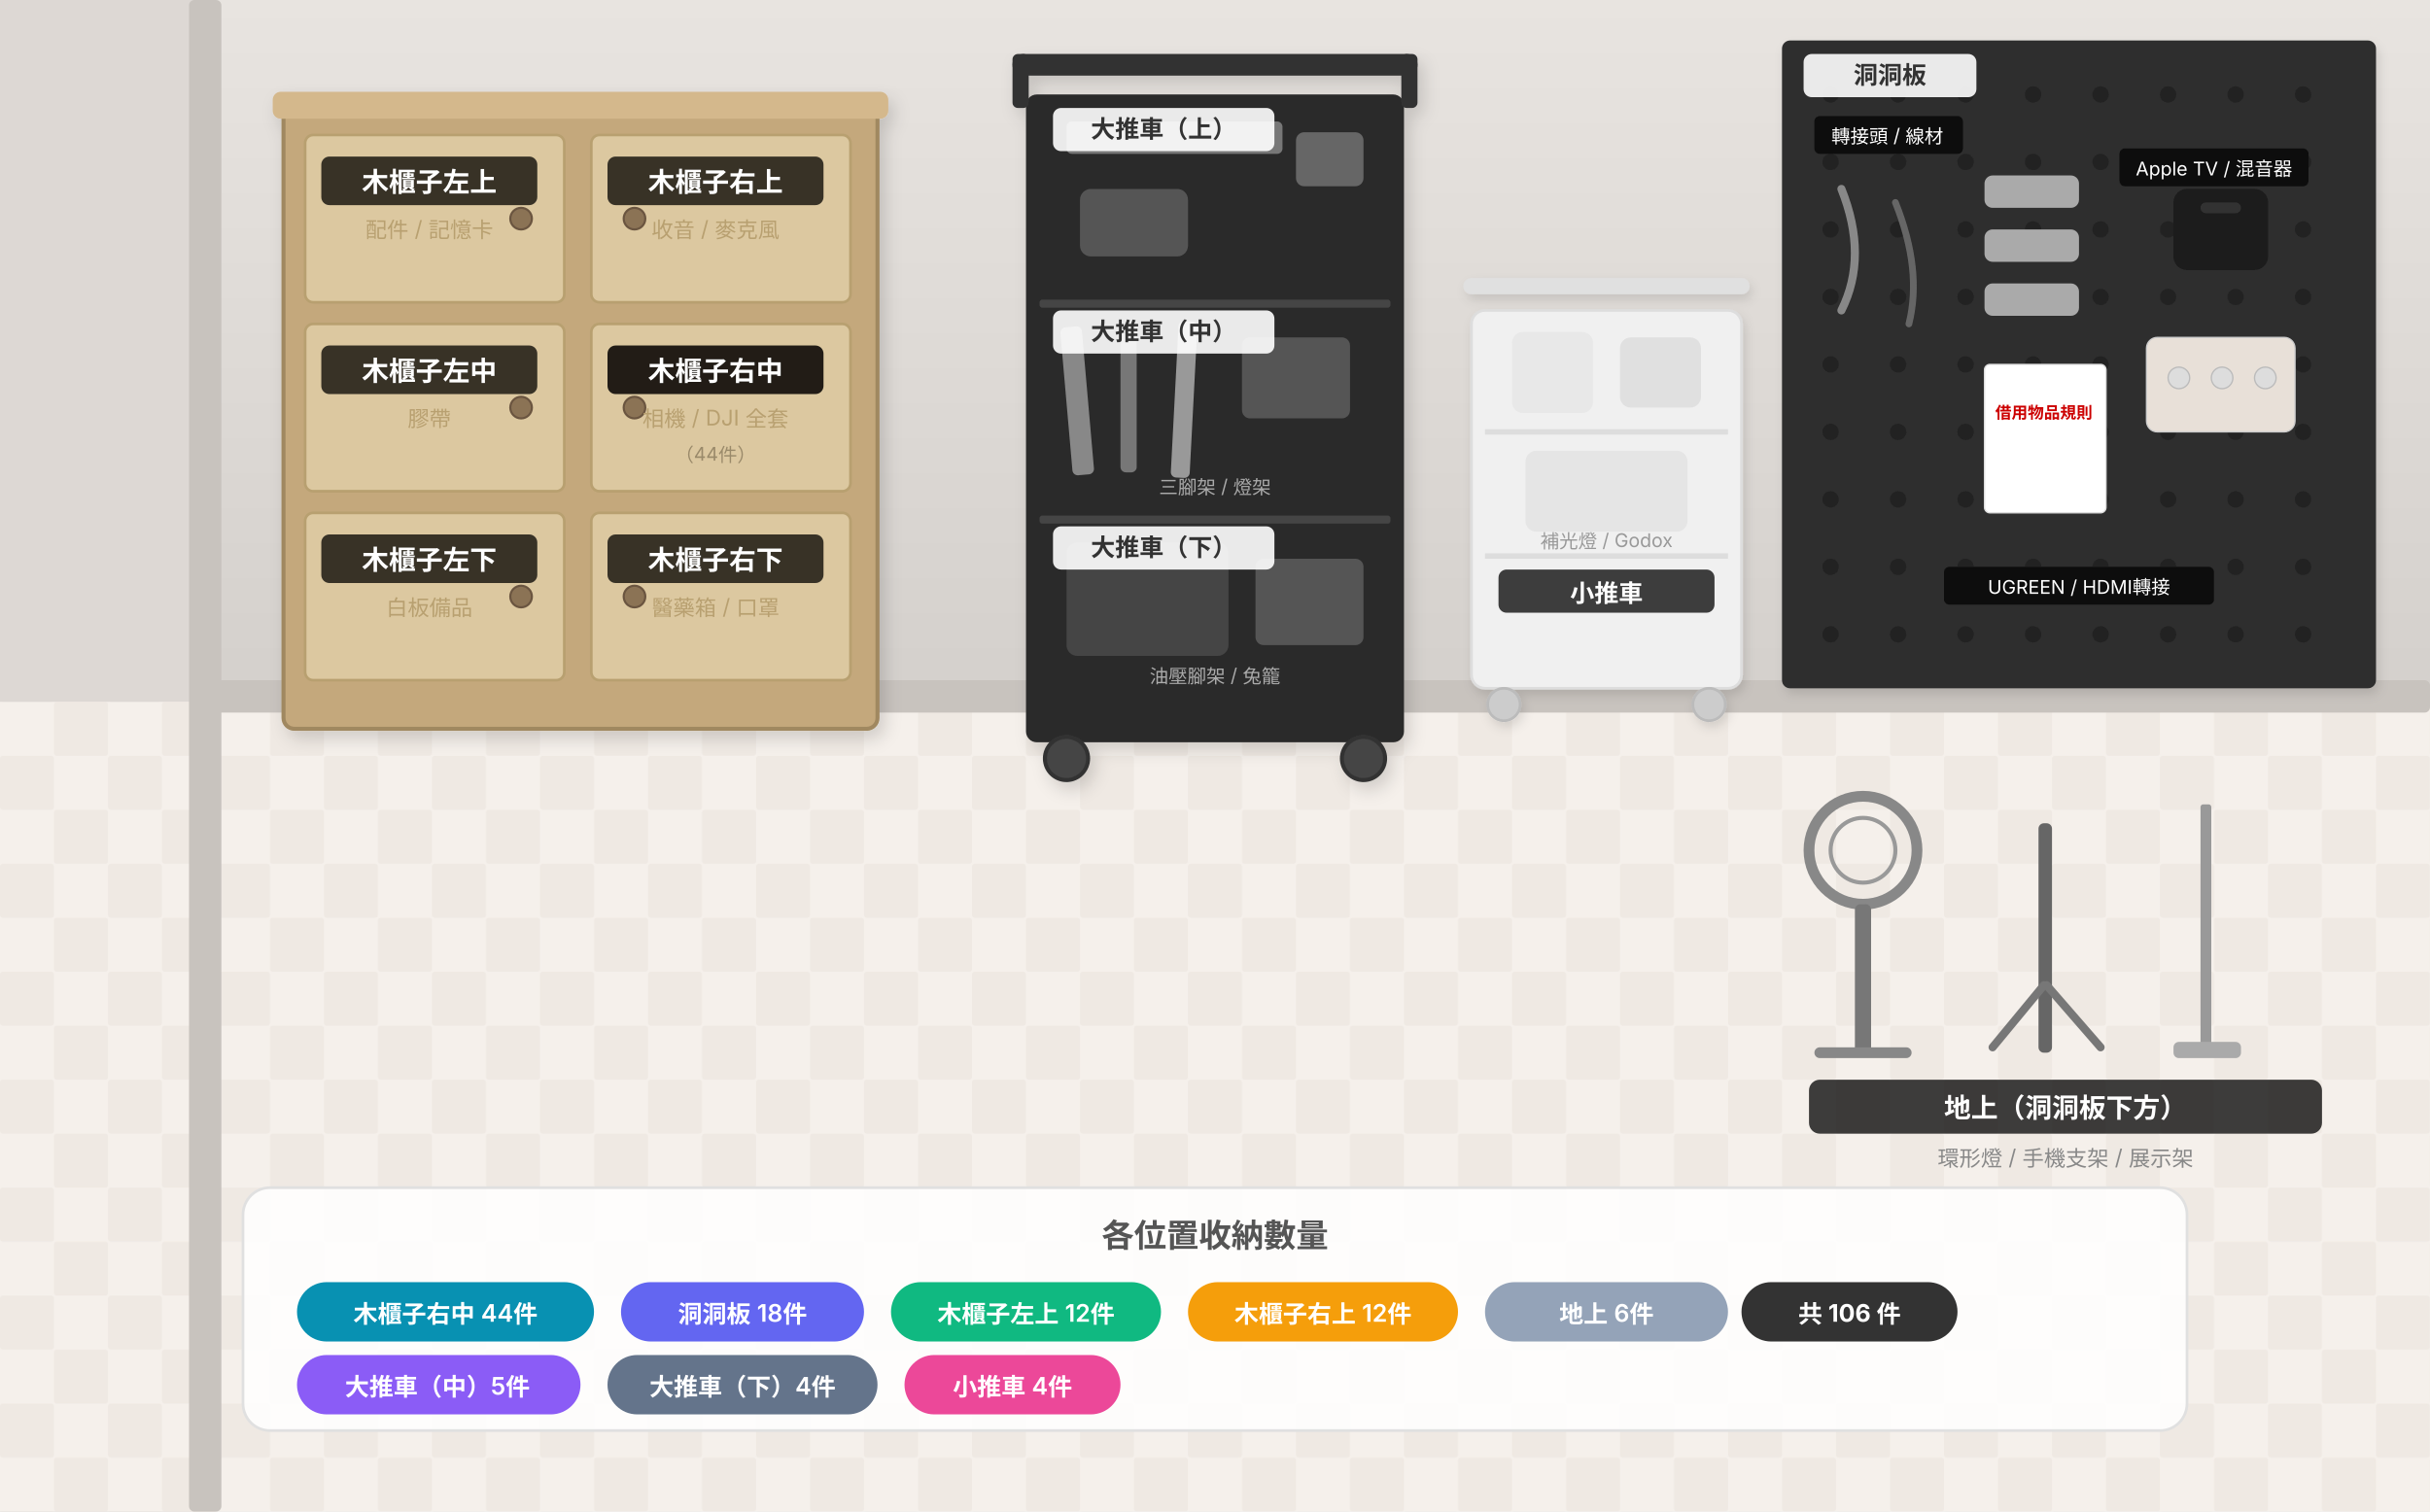
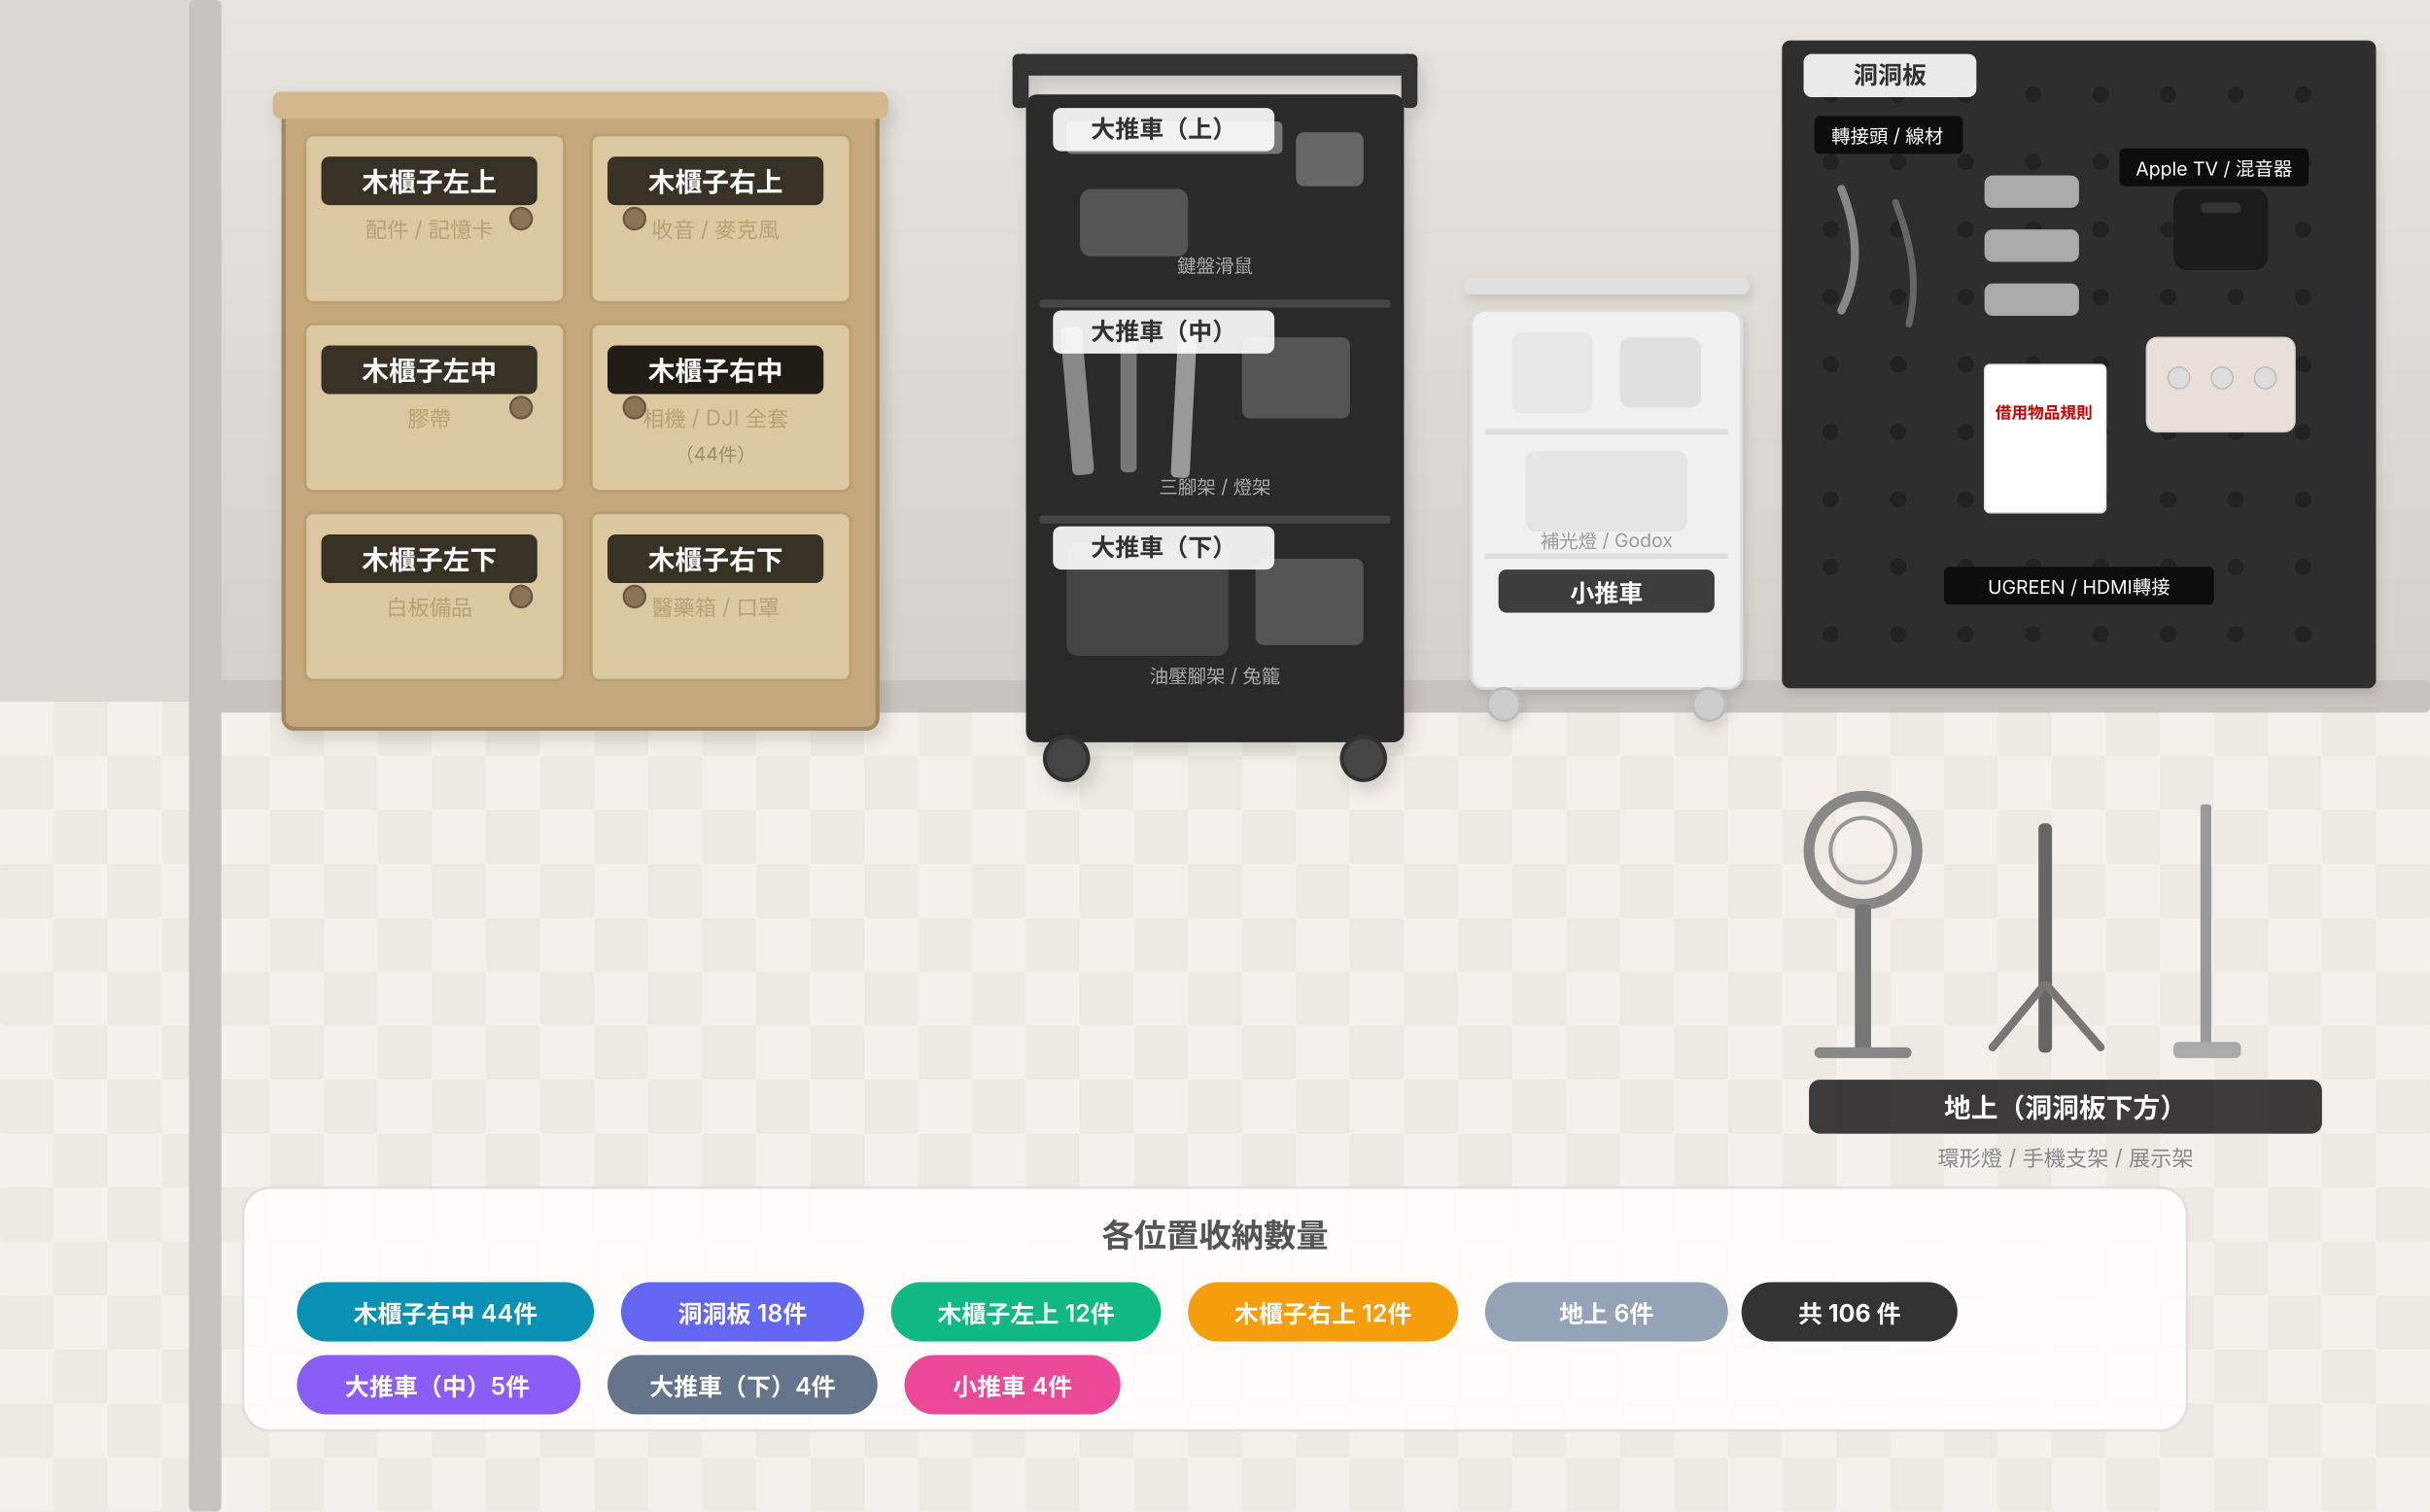
<svg xmlns="http://www.w3.org/2000/svg" viewBox="0 0 900 560" font-family="-apple-system, 'PingFang TC', 'Noto Sans TC', sans-serif">
  <defs>
    <pattern id="floor" width="40" height="40" patternUnits="userSpaceOnUse">
      <rect width="40" height="40" fill="#f5f0eb" />
      <rect x="0" y="0" width="20" height="20" fill="#efe9e3" rx="1" />
      <rect x="20" y="20" width="20" height="20" fill="#efe9e3" rx="1" />
    </pattern>
    <linearGradient id="wallGrad" x1="0" y1="0" x2="0" y2="1">
      <stop offset="0%" stop-color="#e8e4e0" />
      <stop offset="100%" stop-color="#d4d0cc" />
    </linearGradient>
    <filter id="shadow" x="-5%" y="-5%" width="115%" height="115%">
      <feDropShadow dx="2" dy="3" stdDeviation="3" flood-opacity="0.15" />
    </filter>
    <filter id="shadowSm" x="-5%" y="-5%" width="115%" height="115%">
      <feDropShadow dx="1" dy="2" stdDeviation="2" flood-opacity="0.12" />
    </filter>
  </defs>
  <rect x="0" y="0" width="900" height="260" fill="url(#wallGrad)" />
  <rect x="0" y="0" width="80" height="560" fill="#ddd8d4" />
  <rect x="0" y="260" width="900" height="300" fill="url(#floor)" />
  <rect x="80" y="252" width="820" height="12" fill="#c8c3be" rx="2" />
  <rect x="70" y="0" width="12" height="560" fill="#c8c3be" rx="2" />
  <g transform="translate(105, 40)" filter="url(#shadow)">
    <rect x="0" y="0" width="220" height="230" fill="#c4a87c" rx="4" stroke="#a08860" stroke-width="1.5" />
    <rect x="-4" y="-6" width="228" height="10" fill="#d4b88c" rx="3" />
    <rect x="8" y="10" width="96" height="62" fill="#dcc8a0" rx="3" stroke="#b8a070" stroke-width="1" />
    <circle cx="88" cy="41" r="4" fill="#8b7355" stroke="#6b5540" stroke-width="0.8" />
    <rect x="114" y="10" width="96" height="62" fill="#dcc8a0" rx="3" stroke="#b8a070" stroke-width="1" />
    <circle cx="130" cy="41" r="4" fill="#8b7355" stroke="#6b5540" stroke-width="0.8" />
    <rect x="8" y="80" width="96" height="62" fill="#dcc8a0" rx="3" stroke="#b8a070" stroke-width="1" />
    <circle cx="88" cy="111" r="4" fill="#8b7355" stroke="#6b5540" stroke-width="0.8" />
    <rect x="114" y="80" width="96" height="62" fill="#dcc8a0" rx="3" stroke="#b8a070" stroke-width="1" />
    <circle cx="130" cy="111" r="4" fill="#8b7355" stroke="#6b5540" stroke-width="0.8" />
    <rect x="8" y="150" width="96" height="62" fill="#dcc8a0" rx="3" stroke="#b8a070" stroke-width="1" />
    <circle cx="88" cy="181" r="4" fill="#8b7355" stroke="#6b5540" stroke-width="0.8" />
    <rect x="114" y="150" width="96" height="62" fill="#dcc8a0" rx="3" stroke="#b8a070" stroke-width="1" />
    <circle cx="130" cy="181" r="4" fill="#8b7355" stroke="#6b5540" stroke-width="0.8" />
    <rect x="14" y="18" width="80" height="18" fill="rgba(0,0,0,0.75)" rx="3" />
    <text x="54" y="31" text-anchor="middle" font-size="10" fill="white" font-weight="600">木櫃子左上</text>
    <text x="54" y="48" text-anchor="middle" font-size="8" fill="#b8a070">配件 / 記憶卡</text>
    <rect x="120" y="18" width="80" height="18" fill="rgba(0,0,0,0.75)" rx="3" />
    <text x="160" y="31" text-anchor="middle" font-size="10" fill="white" font-weight="600">木櫃子右上</text>
    <text x="160" y="48" text-anchor="middle" font-size="8" fill="#b8a070">收音 / 麥克風</text>
    <rect x="14" y="88" width="80" height="18" fill="rgba(0,0,0,0.75)" rx="3" />
    <text x="54" y="101" text-anchor="middle" font-size="10" fill="white" font-weight="600">木櫃子左中</text>
    <text x="54" y="118" text-anchor="middle" font-size="8" fill="#b8a070">膠帶</text>
    <rect x="120" y="88" width="80" height="18" fill="rgba(0,0,0,0.85)" rx="3" />
    <text x="160" y="101" text-anchor="middle" font-size="10" fill="white" font-weight="700">木櫃子右中</text>
    <text x="160" y="118" text-anchor="middle" font-size="8" fill="#b8a070">相機 / DJI 全套</text>
    <text x="160" y="131" text-anchor="middle" font-size="7" fill="#9a8a6a">（44件）</text>
    <rect x="14" y="158" width="80" height="18" fill="rgba(0,0,0,0.75)" rx="3" />
    <text x="54" y="171" text-anchor="middle" font-size="10" fill="white" font-weight="600">木櫃子左下</text>
    <text x="54" y="188" text-anchor="middle" font-size="8" fill="#b8a070">白板備品</text>
    <rect x="120" y="158" width="80" height="18" fill="rgba(0,0,0,0.75)" rx="3" />
    <text x="160" y="171" text-anchor="middle" font-size="10" fill="white" font-weight="600">木櫃子右下</text>
    <text x="160" y="188" text-anchor="middle" font-size="8" fill="#b8a070">醫藥箱 / 口罩</text>
  </g>
  <g transform="translate(380, 35)" filter="url(#shadow)">
    <rect x="0" y="0" width="140" height="240" fill="#2a2a2a" rx="4" />
    <circle cx="15" cy="246" r="8" fill="#444" stroke="#333" stroke-width="1.5" />
    <circle cx="125" cy="246" r="8" fill="#444" stroke="#333" stroke-width="1.5" />
    <rect x="-5" y="-15" width="150" height="8" fill="#333" rx="4" />
    <rect x="-5" y="-15" width="6" height="20" fill="#333" rx="2" />
    <rect x="139" y="-15" width="6" height="20" fill="#333" rx="2" />
    <rect x="5" y="76" width="130" height="3" fill="#444" rx="1" />
    <rect x="5" y="156" width="130" height="3" fill="#444" rx="1" />
    <rect x="15" y="10" width="80" height="12" fill="#777" rx="2" />
    <rect x="100" y="14" width="25" height="20" fill="#666" rx="3" />
    <rect x="20" y="35" width="40" height="25" fill="#555" rx="4" />
    <rect x="15" y="86" width="8" height="55" fill="#888" rx="2" transform="rotate(-5 19 114)" />
    <rect x="35" y="88" width="6" height="52" fill="#777" rx="2" />
    <rect x="55" y="84" width="7" height="58" fill="#999" rx="2" transform="rotate(3 58 114)" />
    <rect x="80" y="90" width="40" height="30" fill="#555" rx="3" />
    <rect x="15" y="166" width="60" height="42" fill="#444" rx="4" />
    <rect x="85" y="172" width="40" height="32" fill="#555" rx="3" />
    <rect x="10" y="5" width="82" height="16" fill="rgba(255,255,255,0.9)" rx="3" />
    <text x="51" y="16" text-anchor="middle" font-size="9" fill="#333" font-weight="700">大推車（上）</text>
+     <text x="70" y="66" text-anchor="middle" font-size="7" fill="#aaa">鍵盤滑鼠</text>
    <rect x="10" y="80" width="82" height="16" fill="rgba(255,255,255,0.9)" rx="3" />
    <text x="51" y="91" text-anchor="middle" font-size="9" fill="#333" font-weight="700">大推車（中）</text>
    <text x="70" y="148" text-anchor="middle" font-size="7" fill="#aaa">三腳架 / 燈架</text>
    <rect x="10" y="160" width="82" height="16" fill="rgba(255,255,255,0.9)" rx="3" />
    <text x="51" y="171" text-anchor="middle" font-size="9" fill="#333" font-weight="700">大推車（下）</text>
    <text x="70" y="218" text-anchor="middle" font-size="7" fill="#aaa">油壓腳架 / 兔籠</text>
  </g>
  <g transform="translate(545, 115)" filter="url(#shadowSm)">
    <rect x="0" y="0" width="100" height="140" fill="#f0f0f0" rx="5" stroke="#ddd" stroke-width="1" />
    <rect x="-3" y="-12" width="106" height="6" fill="#e0e0e0" rx="3" />
    <circle cx="12" cy="146" r="6" fill="#ccc" stroke="#bbb" stroke-width="1" />
    <circle cx="88" cy="146" r="6" fill="#ccc" stroke="#bbb" stroke-width="1" />
    <rect x="5" y="44" width="90" height="2" fill="#ddd" />
    <rect x="5" y="90" width="90" height="2" fill="#ddd" />
    <rect x="15" y="8" width="30" height="30" fill="#e8e8e8" rx="4" />
    <rect x="55" y="10" width="30" height="26" fill="#e0e0e0" rx="4" />
    <rect x="20" y="52" width="60" height="30" fill="#e5e5e5" rx="4" />
    <rect x="10" y="96" width="80" height="16" fill="rgba(0,0,0,0.75)" rx="3" />
    <text x="50" y="108" text-anchor="middle" font-size="9" fill="white" font-weight="600">小推車</text>
    <text x="50" y="88" text-anchor="middle" font-size="7" fill="#999">補光燈 / Godox</text>
  </g>
  <g transform="translate(660, 15)" filter="url(#shadowSm)">
    <rect x="0" y="0" width="220" height="240" fill="#2d2d2d" rx="3" />
    <g fill="#222">
      <circle cx="18" cy="20" r="3" />
      <circle cx="43" cy="20" r="3" />
      <circle cx="68" cy="20" r="3" />
      <circle cx="93" cy="20" r="3" />
      <circle cx="118" cy="20" r="3" />
      <circle cx="143" cy="20" r="3" />
      <circle cx="168" cy="20" r="3" />
      <circle cx="193" cy="20" r="3" />
      <circle cx="18" cy="45" r="3" />
      <circle cx="43" cy="45" r="3" />
      <circle cx="68" cy="45" r="3" />
      <circle cx="93" cy="45" r="3" />
      <circle cx="118" cy="45" r="3" />
      <circle cx="143" cy="45" r="3" />
      <circle cx="168" cy="45" r="3" />
      <circle cx="193" cy="45" r="3" />
      <circle cx="18" cy="70" r="3" />
      <circle cx="43" cy="70" r="3" />
      <circle cx="68" cy="70" r="3" />
      <circle cx="93" cy="70" r="3" />
      <circle cx="118" cy="70" r="3" />
      <circle cx="143" cy="70" r="3" />
      <circle cx="168" cy="70" r="3" />
      <circle cx="193" cy="70" r="3" />
      <circle cx="18" cy="95" r="3" />
      <circle cx="43" cy="95" r="3" />
      <circle cx="68" cy="95" r="3" />
      <circle cx="93" cy="95" r="3" />
      <circle cx="118" cy="95" r="3" />
      <circle cx="143" cy="95" r="3" />
      <circle cx="168" cy="95" r="3" />
      <circle cx="193" cy="95" r="3" />
      <circle cx="18" cy="120" r="3" />
      <circle cx="43" cy="120" r="3" />
      <circle cx="68" cy="120" r="3" />
      <circle cx="93" cy="120" r="3" />
      <circle cx="118" cy="120" r="3" />
      <circle cx="143" cy="120" r="3" />
      <circle cx="168" cy="120" r="3" />
      <circle cx="193" cy="120" r="3" />
      <circle cx="18" cy="145" r="3" />
      <circle cx="43" cy="145" r="3" />
      <circle cx="68" cy="145" r="3" />
      <circle cx="93" cy="145" r="3" />
      <circle cx="118" cy="145" r="3" />
      <circle cx="143" cy="145" r="3" />
      <circle cx="168" cy="145" r="3" />
      <circle cx="193" cy="145" r="3" />
      <circle cx="18" cy="170" r="3" />
      <circle cx="43" cy="170" r="3" />
      <circle cx="68" cy="170" r="3" />
      <circle cx="93" cy="170" r="3" />
      <circle cx="118" cy="170" r="3" />
      <circle cx="143" cy="170" r="3" />
      <circle cx="168" cy="170" r="3" />
      <circle cx="193" cy="170" r="3" />
      <circle cx="18" cy="195" r="3" />
      <circle cx="43" cy="195" r="3" />
      <circle cx="68" cy="195" r="3" />
      <circle cx="93" cy="195" r="3" />
      <circle cx="118" cy="195" r="3" />
      <circle cx="143" cy="195" r="3" />
      <circle cx="168" cy="195" r="3" />
      <circle cx="193" cy="195" r="3" />
      <circle cx="18" cy="220" r="3" />
      <circle cx="43" cy="220" r="3" />
      <circle cx="68" cy="220" r="3" />
      <circle cx="93" cy="220" r="3" />
      <circle cx="118" cy="220" r="3" />
      <circle cx="143" cy="220" r="3" />
      <circle cx="168" cy="220" r="3" />
      <circle cx="193" cy="220" r="3" />
    </g>
    <path d="M22,55 Q32,80 22,100" stroke="#888" stroke-width="3" fill="none" stroke-linecap="round" />
    <path d="M42,60 Q52,85 47,105" stroke="#666" stroke-width="2.5" fill="none" stroke-linecap="round" />
    <rect x="75" y="50" width="35" height="12" fill="#aaa" rx="3" />
    <rect x="75" y="70" width="35" height="12" fill="#aaa" rx="3" />
    <rect x="75" y="90" width="35" height="12" fill="#aaa" rx="3" />
    <rect x="145" y="55" width="35" height="30" fill="#1a1a1a" rx="5" />
    <rect x="155" y="60" width="15" height="4" fill="#333" rx="2" />
    <rect x="135" y="110" width="55" height="35" fill="#e8e0d8" rx="4" stroke="#ccc" stroke-width="0.5" />
    <circle cx="147" cy="125" r="4" fill="#ddd" stroke="#bbb" stroke-width="0.5" />
    <circle cx="163" cy="125" r="4" fill="#ddd" stroke="#bbb" stroke-width="0.5" />
    <circle cx="179" cy="125" r="4" fill="#ddd" stroke="#bbb" stroke-width="0.5" />
    <rect x="75" y="120" width="45" height="55" fill="#fff" rx="2" stroke="#ddd" stroke-width="0.5" />
    <text x="97" y="140" text-anchor="middle" font-size="6" fill="#c00" font-weight="700">借用物品規則</text>
    <rect x="8" y="5" width="64" height="16" fill="rgba(255,255,255,0.9)" rx="3" />
    <text x="40" y="16" text-anchor="middle" font-size="9" fill="#333" font-weight="700">洞洞板</text>
    <rect x="12" y="28" width="55" height="14" fill="rgba(0,0,0,0.7)" rx="2" />
    <text x="39" y="38" text-anchor="middle" font-size="7" fill="white">轉接頭 / 線材</text>
    <rect x="125" y="40" width="70" height="14" fill="rgba(0,0,0,0.7)" rx="2" />
    <text x="160" y="50" text-anchor="middle" font-size="7" fill="white">Apple TV / 混音器</text>
    <rect x="60" y="195" width="100" height="14" fill="rgba(0,0,0,0.7)" rx="2" />
    <text x="110" y="205" text-anchor="middle" font-size="7" fill="white">UGREEN / HDMI轉接</text>
  </g>
  <g transform="translate(660, 290)">
    <circle cx="30" cy="25" r="20" fill="none" stroke="#888" stroke-width="4" />
    <circle cx="30" cy="25" r="12" fill="none" stroke="#999" stroke-width="1.5" />
    <rect x="27" y="45" width="6" height="55" fill="#777" rx="2" />
    <rect x="12" y="98" width="36" height="4" fill="#888" rx="2" />
    <rect x="95" y="15" width="5" height="85" fill="#666" rx="2" />
    <line x1="78" y1="98" x2="97" y2="75" stroke="#777" stroke-width="3" stroke-linecap="round" />
    <line x1="118" y1="98" x2="98" y2="75" stroke="#777" stroke-width="3" stroke-linecap="round" />
    <rect x="155" y="8" width="4" height="90" fill="#999" rx="1" />
    <rect x="145" y="96" width="25" height="6" fill="#aaa" rx="2" />
    <rect x="10" y="110" width="190" height="20" fill="rgba(0,0,0,0.75)" rx="4" />
    <text x="105" y="124" text-anchor="middle" font-size="10" fill="white" font-weight="600">地上（洞洞板下方）</text>
    <text x="105" y="142" text-anchor="middle" font-size="8" fill="#888">環形燈 / 手機支架 / 展示架</text>
  </g>
  <g transform="translate(90, 440)">
    <rect x="0" y="0" width="720" height="90" fill="rgba(255,255,255,0.85)" rx="10" stroke="#e0e0e0" stroke-width="1" />
    <text x="360" y="22" text-anchor="middle" font-size="12" font-weight="700" fill="#555">各位置收納數量</text>
    <rect x="20" y="35" width="110" height="22" fill="#0891b2" rx="11" />
    <text x="75" y="50" text-anchor="middle" font-size="9" fill="white" font-weight="600">木櫃子右中 44件</text>
    <rect x="140" y="35" width="90" height="22" fill="#6366f1" rx="11" />
    <text x="185" y="50" text-anchor="middle" font-size="9" fill="white" font-weight="600">洞洞板 18件</text>
    <rect x="240" y="35" width="100" height="22" fill="#10b981" rx="11" />
    <text x="290" y="50" text-anchor="middle" font-size="9" fill="white" font-weight="600">木櫃子左上 12件</text>
    <rect x="350" y="35" width="100" height="22" fill="#f59e0b" rx="11" />
    <text x="400" y="50" text-anchor="middle" font-size="9" fill="white" font-weight="600">木櫃子右上 12件</text>
    <rect x="460" y="35" width="90" height="22" fill="#94a3b8" rx="11" />
    <text x="505" y="50" text-anchor="middle" font-size="9" fill="white" font-weight="600">地上 6件</text>
    <rect x="20" y="62" width="105" height="22" fill="#8b5cf6" rx="11" />
    <text x="72" y="77" text-anchor="middle" font-size="9" fill="white" font-weight="600">大推車（中）5件</text>
    <rect x="135" y="62" width="100" height="22" fill="#64748b" rx="11" />
    <text x="185" y="77" text-anchor="middle" font-size="9" fill="white" font-weight="600">大推車（下）4件</text>
    <rect x="245" y="62" width="80" height="22" fill="#ec4899" rx="11" />
    <text x="285" y="77" text-anchor="middle" font-size="9" fill="white" font-weight="600">小推車 4件</text>
    <rect x="555" y="35" width="80" height="22" fill="#333" rx="11" />
    <text x="595" y="50" text-anchor="middle" font-size="9" fill="white" font-weight="700">共 106 件</text>
  </g>
</svg>
